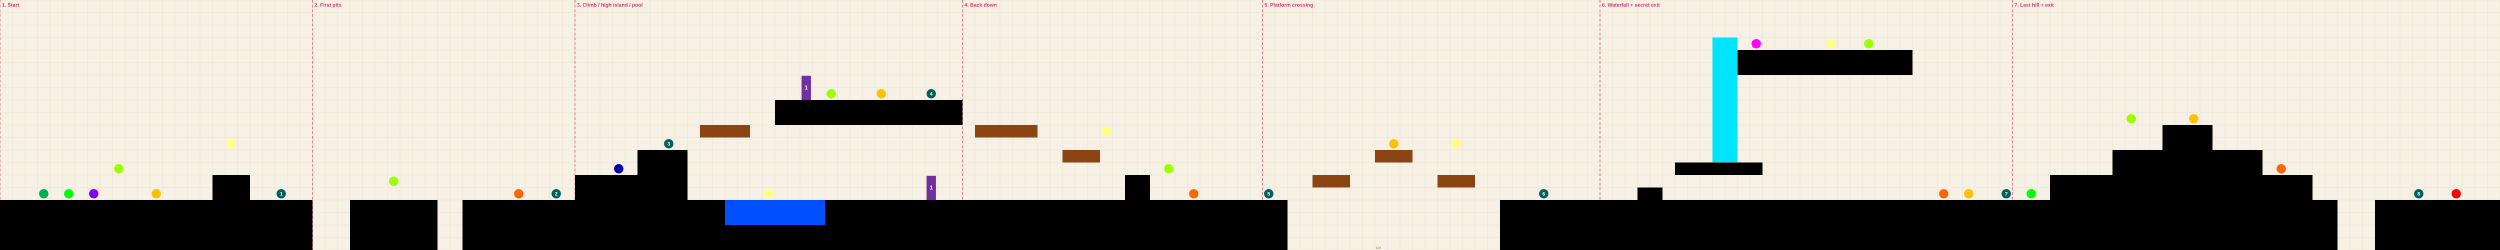
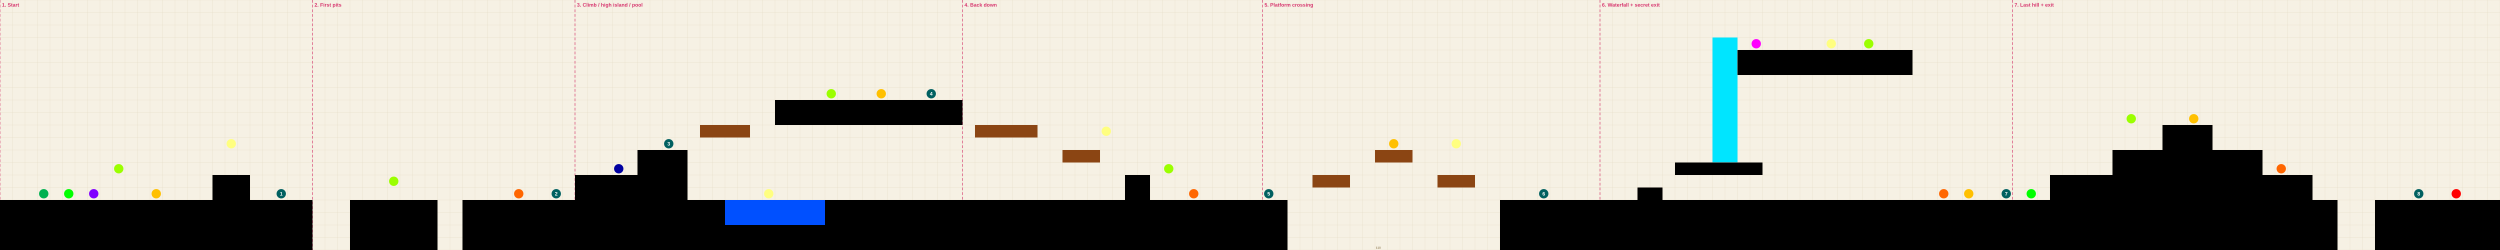
<svg xmlns="http://www.w3.org/2000/svg" width="12800" height="1280" viewBox="0 0 12800 1280">
  <g id="guides" data-designer="ignore">
    <rect x="0" y="0" width="12800" height="1280" fill="#f6f1e4" />
    <path d="M0 0V1280M64 0V1280M128 0V1280M192 0V1280M256 0V1280M320 0V1280M384 0V1280M448 0V1280M512 0V1280M576 0V1280M640 0V1280M704 0V1280M768 0V1280M832 0V1280M896 0V1280M960 0V1280M1024 0V1280M1088 0V1280M1152 0V1280M1216 0V1280M1280 0V1280M1344 0V1280M1408 0V1280M1472 0V1280M1536 0V1280M1600 0V1280M1664 0V1280M1728 0V1280M1792 0V1280M1856 0V1280M1920 0V1280M1984 0V1280M2048 0V1280M2112 0V1280M2176 0V1280M2240 0V1280M2304 0V1280M2368 0V1280M2432 0V1280M2496 0V1280M2560 0V1280M2624 0V1280M2688 0V1280M2752 0V1280M2816 0V1280M2880 0V1280M2944 0V1280M3008 0V1280M3072 0V1280M3136 0V1280M3200 0V1280M3264 0V1280M3328 0V1280M3392 0V1280M3456 0V1280M3520 0V1280M3584 0V1280M3648 0V1280M3712 0V1280M3776 0V1280M3840 0V1280M3904 0V1280M3968 0V1280M4032 0V1280M4096 0V1280M4160 0V1280M4224 0V1280M4288 0V1280M4352 0V1280M4416 0V1280M4480 0V1280M4544 0V1280M4608 0V1280M4672 0V1280M4736 0V1280M4800 0V1280M4864 0V1280M4928 0V1280M4992 0V1280M5056 0V1280M5120 0V1280M5184 0V1280M5248 0V1280M5312 0V1280M5376 0V1280M5440 0V1280M5504 0V1280M5568 0V1280M5632 0V1280M5696 0V1280M5760 0V1280M5824 0V1280M5888 0V1280M5952 0V1280M6016 0V1280M6080 0V1280M6144 0V1280M6208 0V1280M6272 0V1280M6336 0V1280M6400 0V1280M6464 0V1280M6528 0V1280M6592 0V1280M6656 0V1280M6720 0V1280M6784 0V1280M6848 0V1280M6912 0V1280M6976 0V1280M7040 0V1280M7104 0V1280M7168 0V1280M7232 0V1280M7296 0V1280M7360 0V1280M7424 0V1280M7488 0V1280M7552 0V1280M7616 0V1280M7680 0V1280M7744 0V1280M7808 0V1280M7872 0V1280M7936 0V1280M8000 0V1280M8064 0V1280M8128 0V1280M8192 0V1280M8256 0V1280M8320 0V1280M8384 0V1280M8448 0V1280M8512 0V1280M8576 0V1280M8640 0V1280M8704 0V1280M8768 0V1280M8832 0V1280M8896 0V1280M8960 0V1280M9024 0V1280M9088 0V1280M9152 0V1280M9216 0V1280M9280 0V1280M9344 0V1280M9408 0V1280M9472 0V1280M9536 0V1280M9600 0V1280M9664 0V1280M9728 0V1280M9792 0V1280M9856 0V1280M9920 0V1280M9984 0V1280M10048 0V1280M10112 0V1280M10176 0V1280M10240 0V1280M10304 0V1280M10368 0V1280M10432 0V1280M10496 0V1280M10560 0V1280M10624 0V1280M10688 0V1280M10752 0V1280M10816 0V1280M10880 0V1280M10944 0V1280M11008 0V1280M11072 0V1280M11136 0V1280M11200 0V1280M11264 0V1280M11328 0V1280M11392 0V1280M11456 0V1280M11520 0V1280M11584 0V1280M11648 0V1280M11712 0V1280M11776 0V1280M11840 0V1280M11904 0V1280M11968 0V1280M12032 0V1280M12096 0V1280M12160 0V1280M12224 0V1280M12288 0V1280M12352 0V1280M12416 0V1280M12480 0V1280M12544 0V1280M12608 0V1280M12672 0V1280M12736 0V1280M12800 0V1280M0 0H12800M0 64H12800M0 128H12800M0 192H12800M0 256H12800M0 320H12800M0 384H12800M0 448H12800M0 512H12800M0 576H12800M0 640H12800M0 704H12800M0 768H12800M0 832H12800M0 896H12800M0 960H12800M0 1024H12800M0 1088H12800M0 1152H12800M0 1216H12800M0 1280H12800" stroke="#ddd2b8" stroke-width="1" fill="none" />
    <text x="4" y="1274" font-size="16" font-weight="700" fill="#9c8a64" font-family="Segoe UI, Arial, sans-serif">0</text>
    <text x="644" y="1274" font-size="16" font-weight="700" fill="#9c8a64" font-family="Segoe UI, Arial, sans-serif">10</text>
    <text x="1284" y="1274" font-size="16" font-weight="700" fill="#9c8a64" font-family="Segoe UI, Arial, sans-serif">20</text>
    <text x="1924" y="1274" font-size="16" font-weight="700" fill="#9c8a64" font-family="Segoe UI, Arial, sans-serif">30</text>
    <text x="2564" y="1274" font-size="16" font-weight="700" fill="#9c8a64" font-family="Segoe UI, Arial, sans-serif">40</text>
    <text x="3204" y="1274" font-size="16" font-weight="700" fill="#9c8a64" font-family="Segoe UI, Arial, sans-serif">50</text>
    <text x="3844" y="1274" font-size="16" font-weight="700" fill="#9c8a64" font-family="Segoe UI, Arial, sans-serif">60</text>
    <text x="4484" y="1274" font-size="16" font-weight="700" fill="#9c8a64" font-family="Segoe UI, Arial, sans-serif">70</text>
    <text x="5124" y="1274" font-size="16" font-weight="700" fill="#9c8a64" font-family="Segoe UI, Arial, sans-serif">80</text>
    <text x="5764" y="1274" font-size="16" font-weight="700" fill="#9c8a64" font-family="Segoe UI, Arial, sans-serif">90</text>
    <text x="6404" y="1274" font-size="16" font-weight="700" fill="#9c8a64" font-family="Segoe UI, Arial, sans-serif">100</text>
    <text x="7044" y="1274" font-size="16" font-weight="700" fill="#9c8a64" font-family="Segoe UI, Arial, sans-serif">110</text>
    <text x="7684" y="1274" font-size="16" font-weight="700" fill="#9c8a64" font-family="Segoe UI, Arial, sans-serif">120</text>
    <text x="8324" y="1274" font-size="16" font-weight="700" fill="#9c8a64" font-family="Segoe UI, Arial, sans-serif">130</text>
    <text x="8964" y="1274" font-size="16" font-weight="700" fill="#9c8a64" font-family="Segoe UI, Arial, sans-serif">140</text>
    <text x="9604" y="1274" font-size="16" font-weight="700" fill="#9c8a64" font-family="Segoe UI, Arial, sans-serif">150</text>
    <text x="10244" y="1274" font-size="16" font-weight="700" fill="#9c8a64" font-family="Segoe UI, Arial, sans-serif">160</text>
    <text x="10884" y="1274" font-size="16" font-weight="700" fill="#9c8a64" font-family="Segoe UI, Arial, sans-serif">170</text>
    <text x="11524" y="1274" font-size="16" font-weight="700" fill="#9c8a64" font-family="Segoe UI, Arial, sans-serif">180</text>
    <text x="12164" y="1274" font-size="16" font-weight="700" fill="#9c8a64" font-family="Segoe UI, Arial, sans-serif">190</text>
  </g>
  <g id="notes" data-designer="ignore">
    <path d="M0 0V1280" fill="none" stroke="#d6336c" stroke-width="3" stroke-dasharray="14 10" />
    <text x="10" y="34" font-size="26" font-weight="800" fill="#d6336c" font-family="Segoe UI, Arial, sans-serif">1. Start</text>
    <path d="M1600 0V1280" fill="none" stroke="#d6336c" stroke-width="3" stroke-dasharray="14 10" />
    <text x="1610" y="34" font-size="26" font-weight="800" fill="#d6336c" font-family="Segoe UI, Arial, sans-serif">2. First pits</text>
    <path d="M2944 0V1280" fill="none" stroke="#d6336c" stroke-width="3" stroke-dasharray="14 10" />
    <text x="2954" y="34" font-size="26" font-weight="800" fill="#d6336c" font-family="Segoe UI, Arial, sans-serif">3. Climb / high island / pool</text>
    <path d="M4928 0V1280" fill="none" stroke="#d6336c" stroke-width="3" stroke-dasharray="14 10" />
    <text x="4938" y="34" font-size="26" font-weight="800" fill="#d6336c" font-family="Segoe UI, Arial, sans-serif">4. Back down</text>
    <path d="M6464 0V1280" fill="none" stroke="#d6336c" stroke-width="3" stroke-dasharray="14 10" />
    <text x="6474" y="34" font-size="26" font-weight="800" fill="#d6336c" font-family="Segoe UI, Arial, sans-serif">5. Platform crossing</text>
    <path d="M8192 0V1280" fill="none" stroke="#d6336c" stroke-width="3" stroke-dasharray="14 10" />
    <text x="8202" y="34" font-size="26" font-weight="800" fill="#d6336c" font-family="Segoe UI, Arial, sans-serif">6. Waterfall + secret exit</text>
    <path d="M10304 0V1280" fill="none" stroke="#d6336c" stroke-width="3" stroke-dasharray="14 10" />
    <text x="10314" y="34" font-size="26" font-weight="800" fill="#d6336c" font-family="Segoe UI, Arial, sans-serif">7. Last hill + exit</text>
  </g>
  <g id="level">
    <rect x="8768" y="192" width="128" height="640" fill="#00E5FF" />
    <rect x="8896" y="256" width="896" height="128" fill="#000000" />
    <rect x="3968" y="512" width="960" height="128" fill="#000000" />
    <rect x="3584" y="640" width="256" height="64" fill="#8B4513" />
    <rect x="4992" y="640" width="320" height="64" fill="#8B4513" />
    <rect x="11072" y="640" width="256" height="128" fill="#000000" />
    <rect x="3264" y="768" width="256" height="128" fill="#000000" />
    <rect x="5440" y="768" width="192" height="64" fill="#8B4513" />
    <rect x="7040" y="768" width="192" height="64" fill="#8B4513" />
    <rect x="10816" y="768" width="768" height="128" fill="#000000" />
    <rect x="8576" y="832" width="448" height="64" fill="#000000" />
    <rect x="1088" y="896" width="192" height="128" fill="#000000" />
    <rect x="2944" y="896" width="576" height="128" fill="#000000" />
    <rect x="5760" y="896" width="128" height="128" fill="#000000" />
    <rect x="6720" y="896" width="192" height="64" fill="#8B4513" />
    <rect x="7360" y="896" width="192" height="64" fill="#8B4513" />
    <rect x="10496" y="896" width="1344" height="128" fill="#000000" />
    <rect x="8384" y="960" width="128" height="64" fill="#000000" />
    <rect x="0" y="1024" width="1600" height="256" fill="#000000" />
    <rect x="1792" y="1024" width="448" height="256" fill="#000000" />
    <rect x="2368" y="1024" width="1344" height="128" fill="#000000" />
    <rect x="3712" y="1024" width="512" height="128" fill="#0050FF" />
    <rect x="4224" y="1024" width="2368" height="128" fill="#000000" />
    <rect x="7680" y="1024" width="4288" height="256" fill="#000000" />
    <rect x="12160" y="1024" width="640" height="256" fill="#000000" />
    <rect x="2368" y="1152" width="4224" height="128" fill="#000000" />
    <circle cx="224" cy="992" r="24" fill="#00B050" />
    <circle cx="352" cy="992" r="24" fill="#00FF00" />
    <circle cx="480" cy="992" r="24" fill="#8000FF" />
    <circle cx="608" cy="864" r="24" fill="#9BFF00" />
    <circle cx="800" cy="992" r="24" fill="#FFC000" />
    <circle cx="1184" cy="736" r="24" fill="#FFFF80" />
    <circle cx="2016" cy="928" r="24" fill="#9BFF00" />
    <circle cx="2656" cy="992" r="24" fill="#FF6600" />
    <circle cx="3168" cy="864" r="24" fill="#0000A0" />
    <circle cx="4256" cy="480" r="24" fill="#9BFF00" />
    <circle cx="4512" cy="480" r="24" fill="#FFC000" />
    <circle cx="3936" cy="992" r="24" fill="#FFFF80" />
    <circle cx="5664" cy="672" r="24" fill="#FFFF80" />
    <circle cx="6112" cy="992" r="24" fill="#FF6600" />
    <circle cx="5984" cy="864" r="24" fill="#9BFF00" />
    <circle cx="7136" cy="736" r="24" fill="#FFC000" />
    <circle cx="7456" cy="736" r="24" fill="#FFFF80" />
    <circle cx="8992" cy="224" r="24" fill="#FF00FF" />
    <circle cx="9376" cy="224" r="24" fill="#FFFF80" />
    <circle cx="9568" cy="224" r="24" fill="#9BFF00" />
    <circle cx="9952" cy="992" r="24" fill="#FF6600" />
    <circle cx="10080" cy="992" r="24" fill="#FFC000" />
    <circle cx="10400" cy="992" r="24" fill="#00FF00" />
    <circle cx="10912" cy="608" r="24" fill="#9BFF00" />
    <circle cx="11232" cy="608" r="24" fill="#FFC000" />
    <circle cx="11680" cy="864" r="24" fill="#FF6600" />
    <circle cx="12576" cy="992" r="24" fill="#FF0000" />
    <circle cx="1440" cy="992" r="24" fill="#006060" />
    <text x="1440" y="1001" font-size="26" font-weight="800" fill="#ffffff" text-anchor="middle" font-family="Segoe UI, Arial, sans-serif">1</text>
    <circle cx="2848" cy="992" r="24" fill="#006060" />
    <text x="2848" y="1001" font-size="26" font-weight="800" fill="#ffffff" text-anchor="middle" font-family="Segoe UI, Arial, sans-serif">2</text>
    <circle cx="3424" cy="736" r="24" fill="#006060" />
    <text x="3424" y="745" font-size="26" font-weight="800" fill="#ffffff" text-anchor="middle" font-family="Segoe UI, Arial, sans-serif">3</text>
    <circle cx="4768" cy="480" r="24" fill="#006060" />
    <text x="4768" y="489" font-size="26" font-weight="800" fill="#ffffff" text-anchor="middle" font-family="Segoe UI, Arial, sans-serif">4</text>
    <circle cx="6496" cy="992" r="24" fill="#006060" />
    <text x="6496" y="1001" font-size="26" font-weight="800" fill="#ffffff" text-anchor="middle" font-family="Segoe UI, Arial, sans-serif">5</text>
    <circle cx="7904" cy="992" r="24" fill="#006060" />
    <text x="7904" y="1001" font-size="26" font-weight="800" fill="#ffffff" text-anchor="middle" font-family="Segoe UI, Arial, sans-serif">6</text>
    <circle cx="10272" cy="992" r="24" fill="#006060" />
    <text x="10272" y="1001" font-size="26" font-weight="800" fill="#ffffff" text-anchor="middle" font-family="Segoe UI, Arial, sans-serif">7</text>
    <circle cx="12384" cy="992" r="24" fill="#006060" />
    <text x="12384" y="1001" font-size="26" font-weight="800" fill="#ffffff" text-anchor="middle" font-family="Segoe UI, Arial, sans-serif">8</text>
-     <rect x="4104" y="388" width="48" height="124" fill="#7030A0" />
-     <text x="4128" y="458" font-size="30" font-weight="800" fill="#ffffff" text-anchor="middle" font-family="Segoe UI, Arial, sans-serif">1</text>
-     <rect x="4744" y="900" width="48" height="124" fill="#7030A0" />
-     <text x="4768" y="970" font-size="30" font-weight="800" fill="#ffffff" text-anchor="middle" font-family="Segoe UI, Arial, sans-serif">1</text>
  </g>
</svg>
